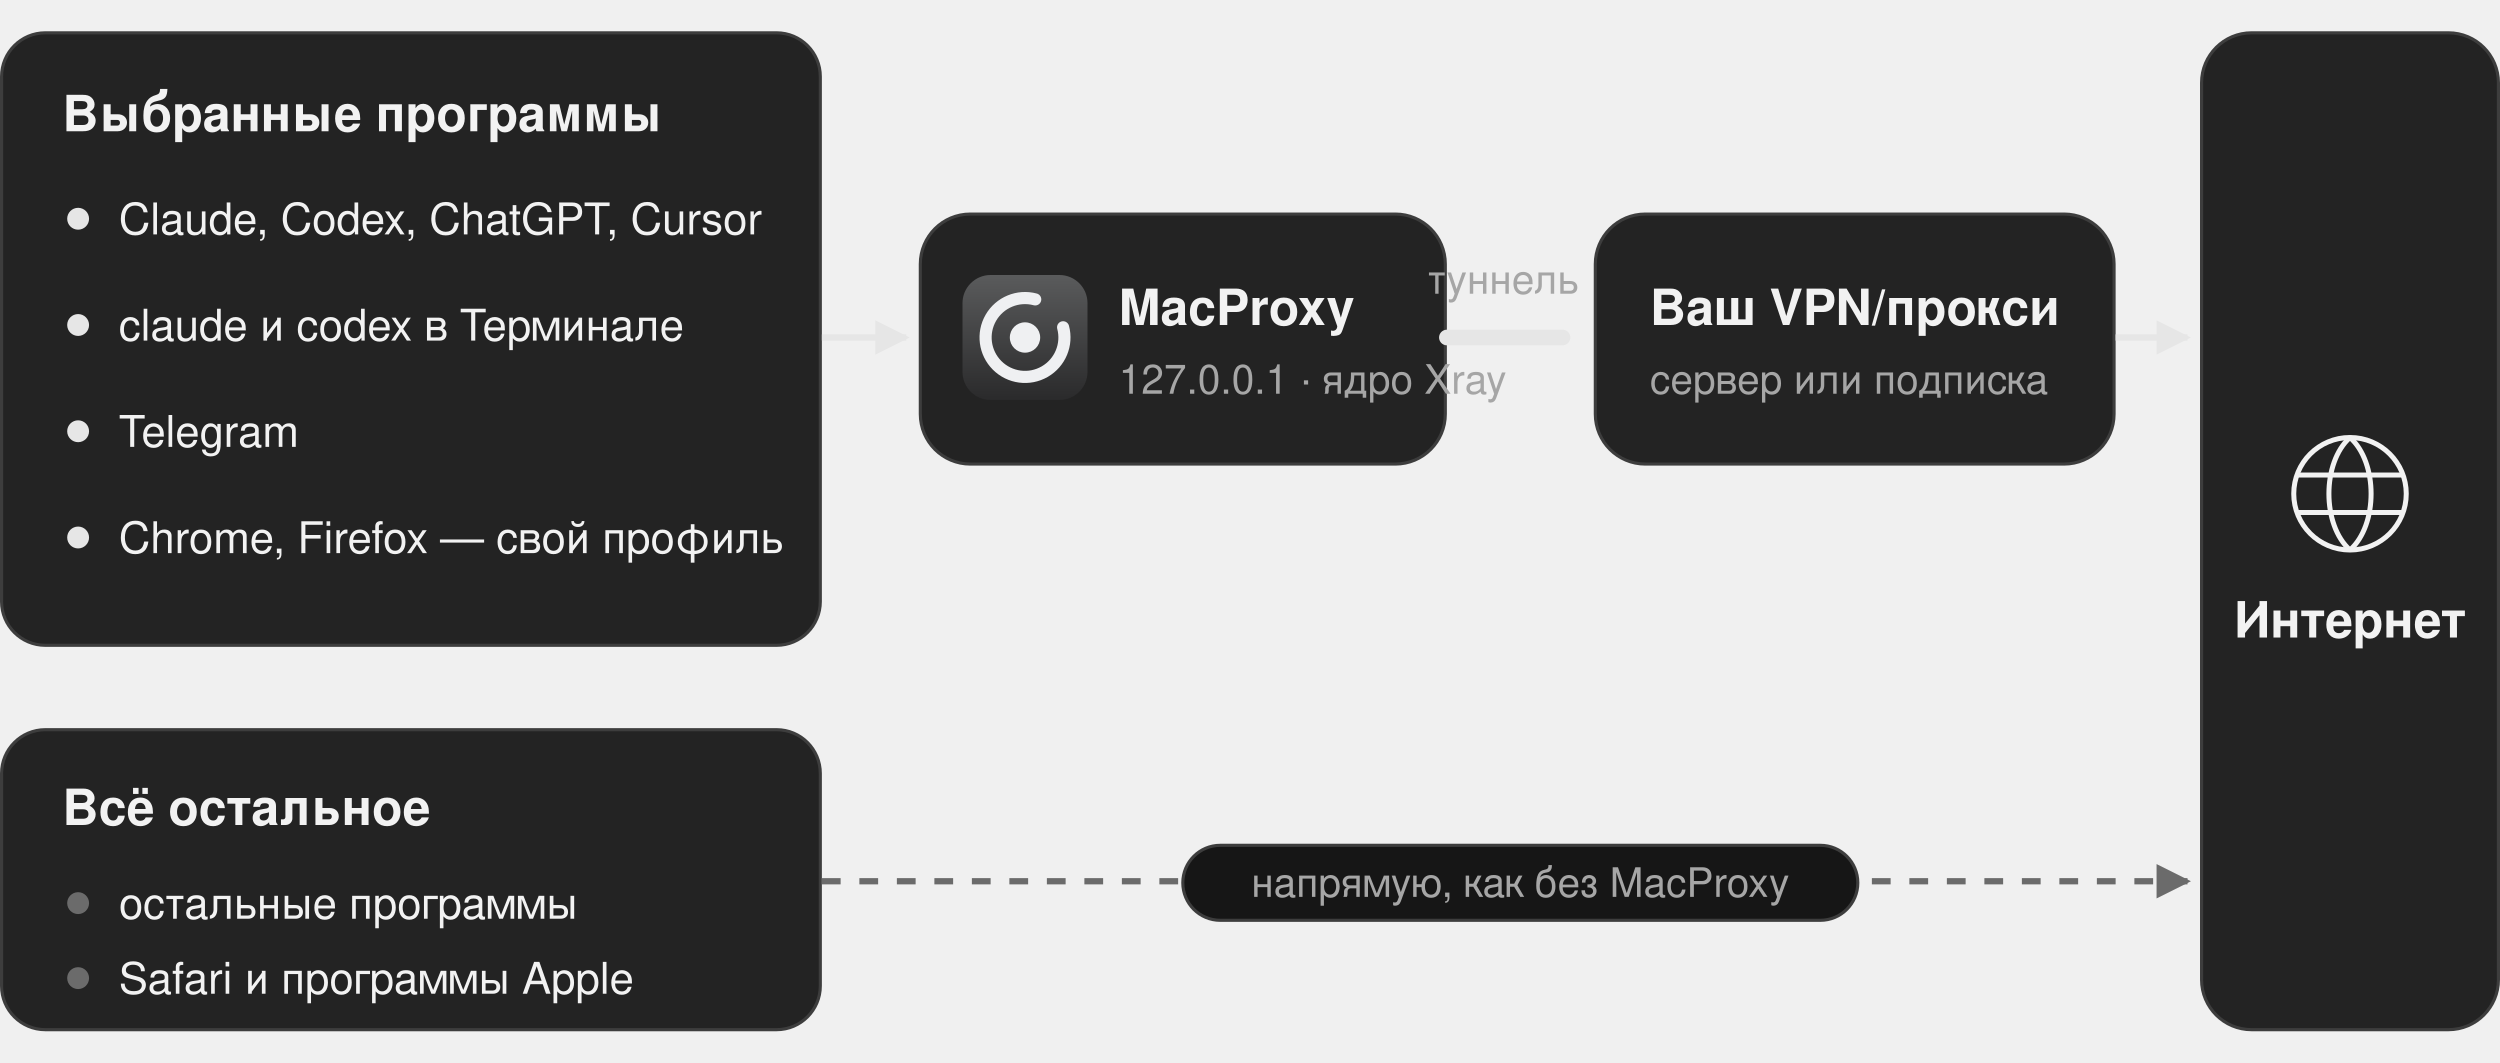
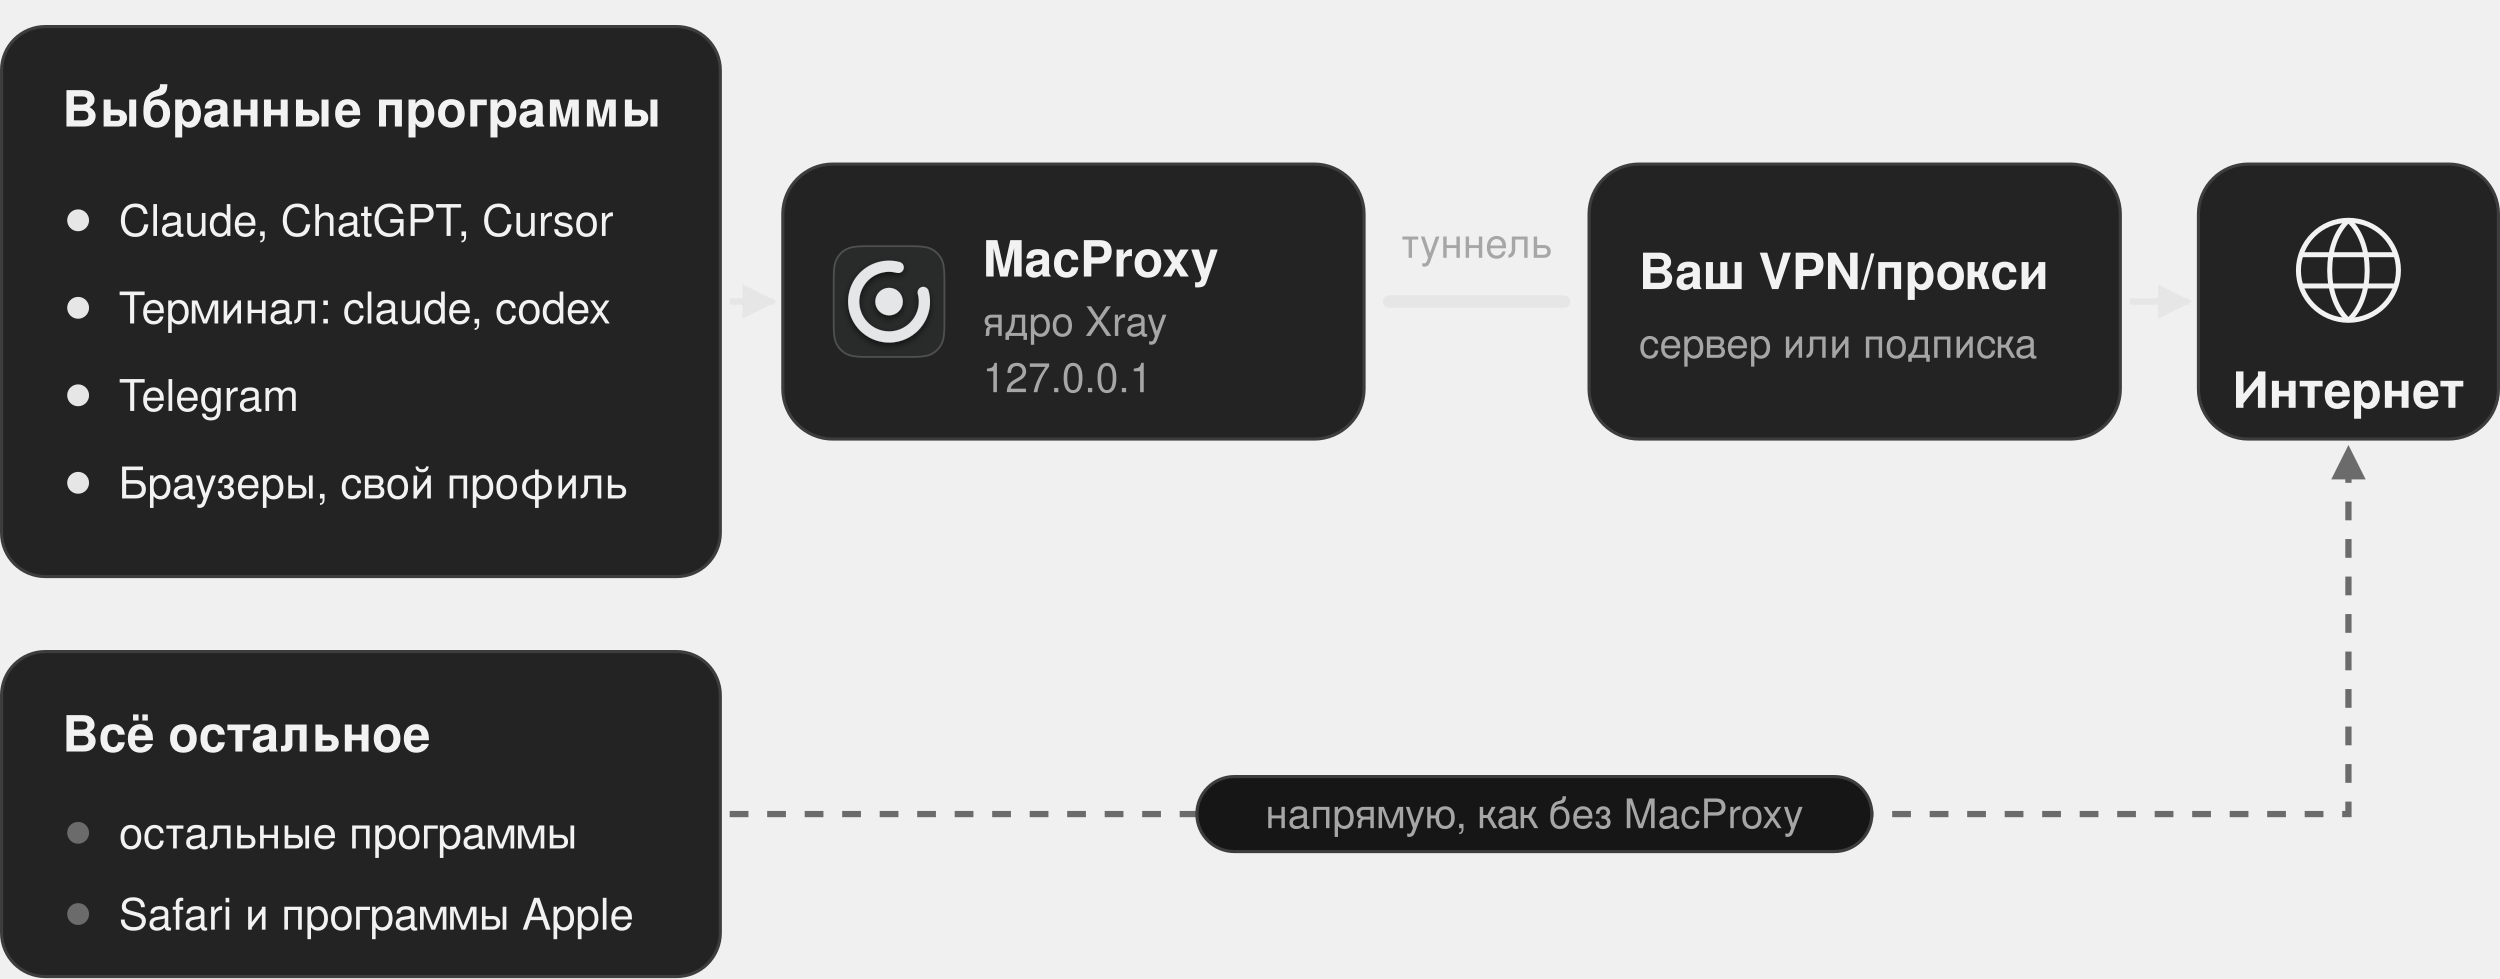
- <svg xmlns="http://www.w3.org/2000/svg" viewBox="0 0 800 340" width="800" height="340" role="img" aria-labelledby="t d">
+ <svg xmlns="http://www.w3.org/2000/svg" viewBox="0 0 800 313" width="800" height="313" role="img" aria-labelledby="t d">
  <style>
text{font-family:-apple-system,BlinkMacSystemFont,"Segoe UI",Helvetica,Arial,sans-serif;fill:#F2F2F2}
.b{font-size:16px;font-weight:600} .t{font-size:14px} .s{font-size:13px;fill:#A6A6A6}
.box{fill:#232323;stroke:#3D3D3D;stroke-width:1}
</style>
  <defs>
    <marker id="ha" viewBox="0 0 10 10" refX="9" refY="5" markerUnits="userSpaceOnUse" markerWidth="11" markerHeight="11" orient="auto">
      <path d="M0 0L10 5L0 10z" fill="#E6E6E6" />
    </marker>
    <marker id="hn" viewBox="0 0 10 10" refX="9" refY="5" markerUnits="userSpaceOnUse" markerWidth="11" markerHeight="11" orient="auto">
      <path d="M0 0L10 5L0 10z" fill="#6B6B6B" />
    </marker>
-     <linearGradient id="tile" x1="0" y1="0" x2="0" y2="1">
-       <stop offset="0" stop-color="#5A5B5C" />
-       <stop offset="1" stop-color="#2A2A2B" />
-     </linearGradient>
+     <clipPath id="lt">
+       <path d="M64 32L64 41.99C64 48.33 64 51.49 62.92 54.91C61.57 58.63 58.63 61.57 54.91 62.92C51.49 64 48.33 64 41.99 64L22.01 64C15.67 64 12.51 64 9.09 62.92C5.37 61.57 2.43 58.63 1.08 54.91C0 51.49 0 48.33 0 41.99L0 22.01C0 15.67 0 12.51 1.08 9.09C2.43 5.37 5.37 2.43 9.09 1.08C12.51 0 15.67 0 22.01 0L41.99 0C48.33 0 51.49 0 54.91 1.08C58.63 2.43 61.57 5.37 62.92 9.09C64 12.51 64 15.67 64 22.01Z" />
+     </clipPath>
+     <filter id="ls" x="-30%" y="-30%" width="160%" height="170%">
+       <feDropShadow dx="0" dy="1.7" stdDeviation="2" flood-color="#000" flood-opacity="0.6" />
+     </filter>
  </defs>
-   <rect class="box" x="0.5" y="10.5" width="262" height="196" rx="14" />
-   <text class="b" x="20" y="42">Выбранные программы</text>
+   <rect class="box" x="0.5" y="8.5" width="230" height="176" rx="14" />
+   <text class="b" x="20" y="40.5">Выбранные программы</text>
  <g fill="#E6E6E6">
-     <circle cx="25" cy="70" r="3.5" />
-     <circle cx="25" cy="104" r="3.5" />
-     <circle cx="25" cy="138" r="3.5" />
-     <circle cx="25" cy="172" r="3.5" />
+     <circle cx="25" cy="70.5" r="3.5" />
+     <circle cx="25" cy="98.5" r="3.5" />
+     <circle cx="25" cy="126.5" r="3.5" />
+     <circle cx="25" cy="154.5" r="3.5" />
  </g>
-   <text class="t" x="38" y="75">Claude, Codex, ChatGPT, Cursor</text>
-   <text class="t" x="38" y="109">claude и codex в Терминале</text>
-   <text class="t" x="38" y="143">Telegram</text>
-   <text class="t" x="38" y="177">Chrome, Firefox — свой профиль</text>
-   <path d="M263 108H290" stroke="#E6E6E6" stroke-width="2" fill="none" marker-end="url(#ha)" />
-   <rect class="box" x="294.5" y="68.5" width="168" height="80" rx="16" />
-   <g transform="translate(308 88) scale(0.625)">
-     <rect width="64" height="64" rx="14.4" fill="url(#tile)" />
-     <path d="M37.23 12.49A20.19 20.19 0 1 0 51.51 26.77" fill="none" stroke="#EFF0F2" stroke-width="6.21" stroke-linecap="round" />
-     <circle cx="32" cy="32" r="7.77" fill="#EFF0F2" />
+   <text class="t" x="38" y="75.5">Claude, ChatGPT, Cursor</text>
+   <text class="t" x="38" y="103.5">Терминал: claude, codex</text>
+   <text class="t" x="38" y="131.5">Telegram</text>
+   <text class="t" x="38" y="159.5">Браузеры, свой профиль</text>
+   <path d="M233.5 96.5H247.5" stroke="#E6E6E6" stroke-width="2" fill="none" marker-end="url(#ha)" />
+   <rect class="box" x="250.5" y="52.5" width="186" height="88" rx="16" />
+   <g transform="translate(266.5 78.5) scale(0.5625)">
+     <path d="M64 32L64 41.99C64 48.33 64 51.49 62.92 54.91C61.57 58.63 58.63 61.57 54.91 62.92C51.49 64 48.33 64 41.99 64L22.01 64C15.67 64 12.51 64 9.09 62.92C5.37 61.57 2.43 58.63 1.08 54.91C0 51.49 0 48.33 0 41.99L0 22.01C0 15.67 0 12.51 1.08 9.09C2.43 5.37 5.37 2.43 9.09 1.08C12.51 0 15.67 0 22.01 0L41.99 0C48.33 0 51.49 0 54.91 1.08C58.63 2.43 61.57 5.37 62.92 9.09C64 12.51 64 15.67 64 22.01Z" fill="#292A2A" />
+     <path d="M64 32L64 41.99C64 48.33 64 51.49 62.92 54.91C61.57 58.63 58.63 61.57 54.91 62.92C51.49 64 48.33 64 41.99 64L22.01 64C15.67 64 12.51 64 9.09 62.92C5.37 61.57 2.43 58.63 1.08 54.91C0 51.49 0 48.33 0 41.99L0 22.01C0 15.67 0 12.51 1.08 9.09C2.43 5.37 5.37 2.43 9.09 1.08C12.51 0 15.67 0 22.01 0L41.99 0C48.33 0 51.49 0 54.91 1.08C58.63 2.43 61.57 5.37 62.92 9.09C64 12.51 64 15.67 64 22.01Z" fill="none" stroke="#FFFFFF" stroke-opacity="0.18" stroke-width="2" clip-path="url(#lt)" />
+     <g filter="url(#ls)">
+       <path d="M37.21 12.57A20.12 20.12 0 1 0 51.43 26.79" fill="none" stroke="#E5E6E8" stroke-width="6.37" stroke-linecap="round" />
+       <circle cx="32" cy="32" r="7.84" fill="#E5E6E8" />
+     </g>
  </g>
-   <text class="b" x="358" y="104">MacProxy</text>
-   <text class="s" x="358" y="126">127.0.0.1 · ядро Xray</text>
-   <path d="M463 108H500" stroke="#E6E6E6" stroke-width="5" stroke-linecap="round" fill="none" />
-   <text class="s" x="481" y="94" text-anchor="middle">туннель</text>
-   <rect class="box" x="510.5" y="68.5" width="166" height="80" rx="16" />
-   <text class="b" x="528" y="104">Ваш VPN/прокси</text>
-   <text class="s" x="528" y="126">сервер или подписка</text>
-   <path d="M677 108H700" stroke="#E6E6E6" stroke-width="2" fill="none" marker-end="url(#ha)" />
-   <rect class="box" x="704.5" y="10.5" width="95" height="319" rx="16" />
-   <g transform="translate(752 158)" fill="none" stroke="#F2F2F2" stroke-width="1.6">
-     <circle r="18" />
-     <path d="M0 -18C-9 -10 -9 10 0 18M0 -18C9 -10 9 10 0 18M-17 -6H17M-17 6H17" />
+   <text class="b" x="314.5" y="88.5">MacProxy</text>
+   <text class="s" x="314.5" y="107.5">ядро Xray</text>
+   <text class="s" x="314.5" y="125.5">127.0.0.1</text>
+   <path d="M444.5 96.5H500.5" stroke="#E6E6E6" stroke-width="4" stroke-linecap="round" fill="none" />
+   <text class="s" x="472.5" y="82.5" text-anchor="middle">туннель</text>
+   <rect class="box" x="508.5" y="52.5" width="170" height="88" rx="16" />
+   <text class="b" x="524.5" y="92.5">Ваш VPN/прокси</text>
+   <text class="s" x="524.5" y="114.5">сервер или подписка</text>
+   <path d="M681.5 96.5H700.5" stroke="#E6E6E6" stroke-width="2" fill="none" marker-end="url(#ha)" />
+   <rect class="box" x="703.5" y="52.5" width="96" height="88" rx="16" />
+   <g transform="translate(751.5 86.5)" fill="none" stroke="#F2F2F2" stroke-width="1.6">
+     <circle r="16" />
+     <path d="M0 -16C-8 -9 -8 9 0 16M0 -16C8 -9 8 9 0 16M-15 -5H15M-15 5H15" />
  </g>
-   <text class="b" x="752" y="204" text-anchor="middle">Интернет</text>
-   <rect class="box" x="0.5" y="233.5" width="262" height="96" rx="14" />
-   <text class="b" x="20" y="264">Всё остальное</text>
+   <text class="b" x="751.5" y="130.5" text-anchor="middle">Интернет</text>
+   <rect class="box" x="0.5" y="208.5" width="230" height="104" rx="14" />
+   <text class="b" x="20" y="240.5">Всё остальное</text>
  <g fill="#6B6B6B">
-     <circle cx="25" cy="289" r="3.5" />
-     <circle cx="25" cy="313" r="3.5" />
+     <circle cx="25" cy="266.5" r="3.5" />
+     <circle cx="25" cy="292.5" r="3.5" />
  </g>
-   <text class="t" x="38" y="294">остальные программы</text>
-   <text class="t" x="38" y="318">Safari и программы Apple</text>
-   <path d="M263 282H700" stroke="#6B6B6B" stroke-width="2" stroke-dasharray="6 6" fill="none" marker-end="url(#hn)" />
-   <rect x="378.5" y="270.5" width="216" height="24" rx="12" fill="#161616" stroke="#3D3D3D" />
-   <text class="s" x="486.5" y="287" text-anchor="middle">напрямую, как без MacProxy</text>
+   <text class="t" x="38" y="271.5">остальные программы</text>
+   <text class="t" x="38" y="297.5">Safari и программы Apple</text>
+   <path d="M233.5 260.5H751.5V143.5" stroke="#6B6B6B" stroke-width="2" stroke-dasharray="6 6" fill="none" marker-end="url(#hn)" />
+   <rect x="383.0" y="248.5" width="216" height="24" rx="12" fill="#161616" stroke="#3D3D3D" />
+   <text class="s" x="491.0" y="265.0" text-anchor="middle">напрямую, как без MacProxy</text>
</svg>
